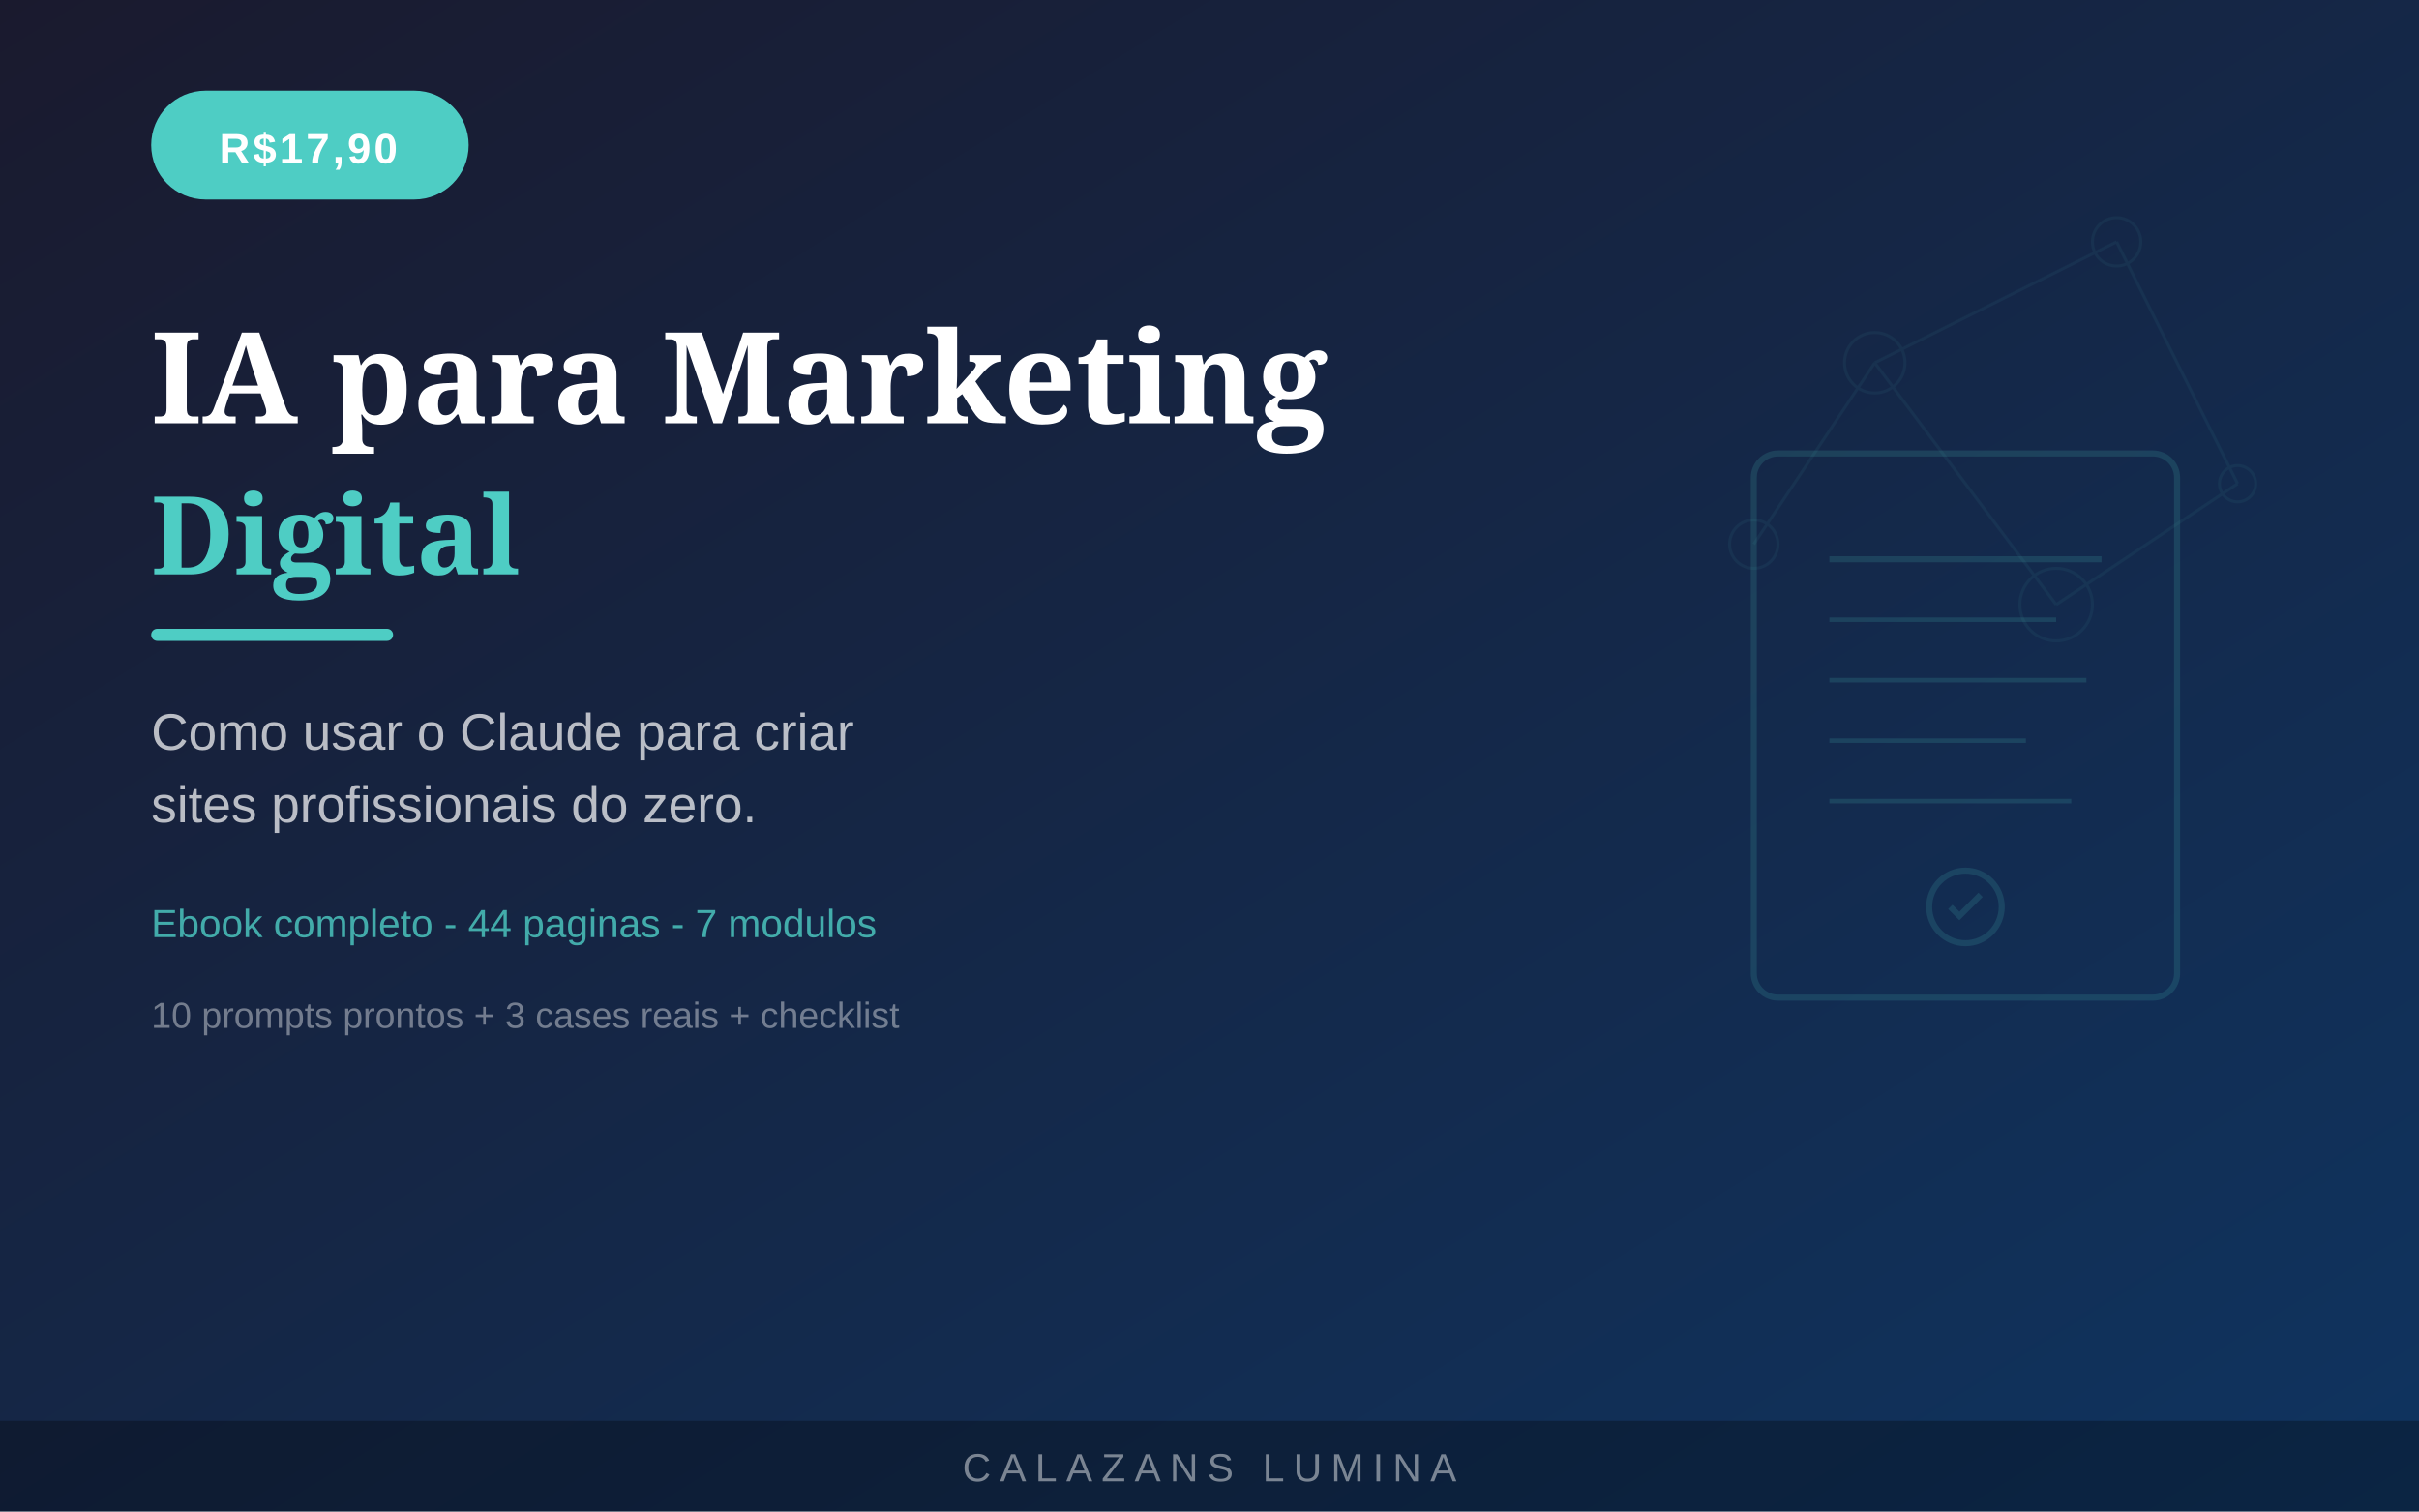
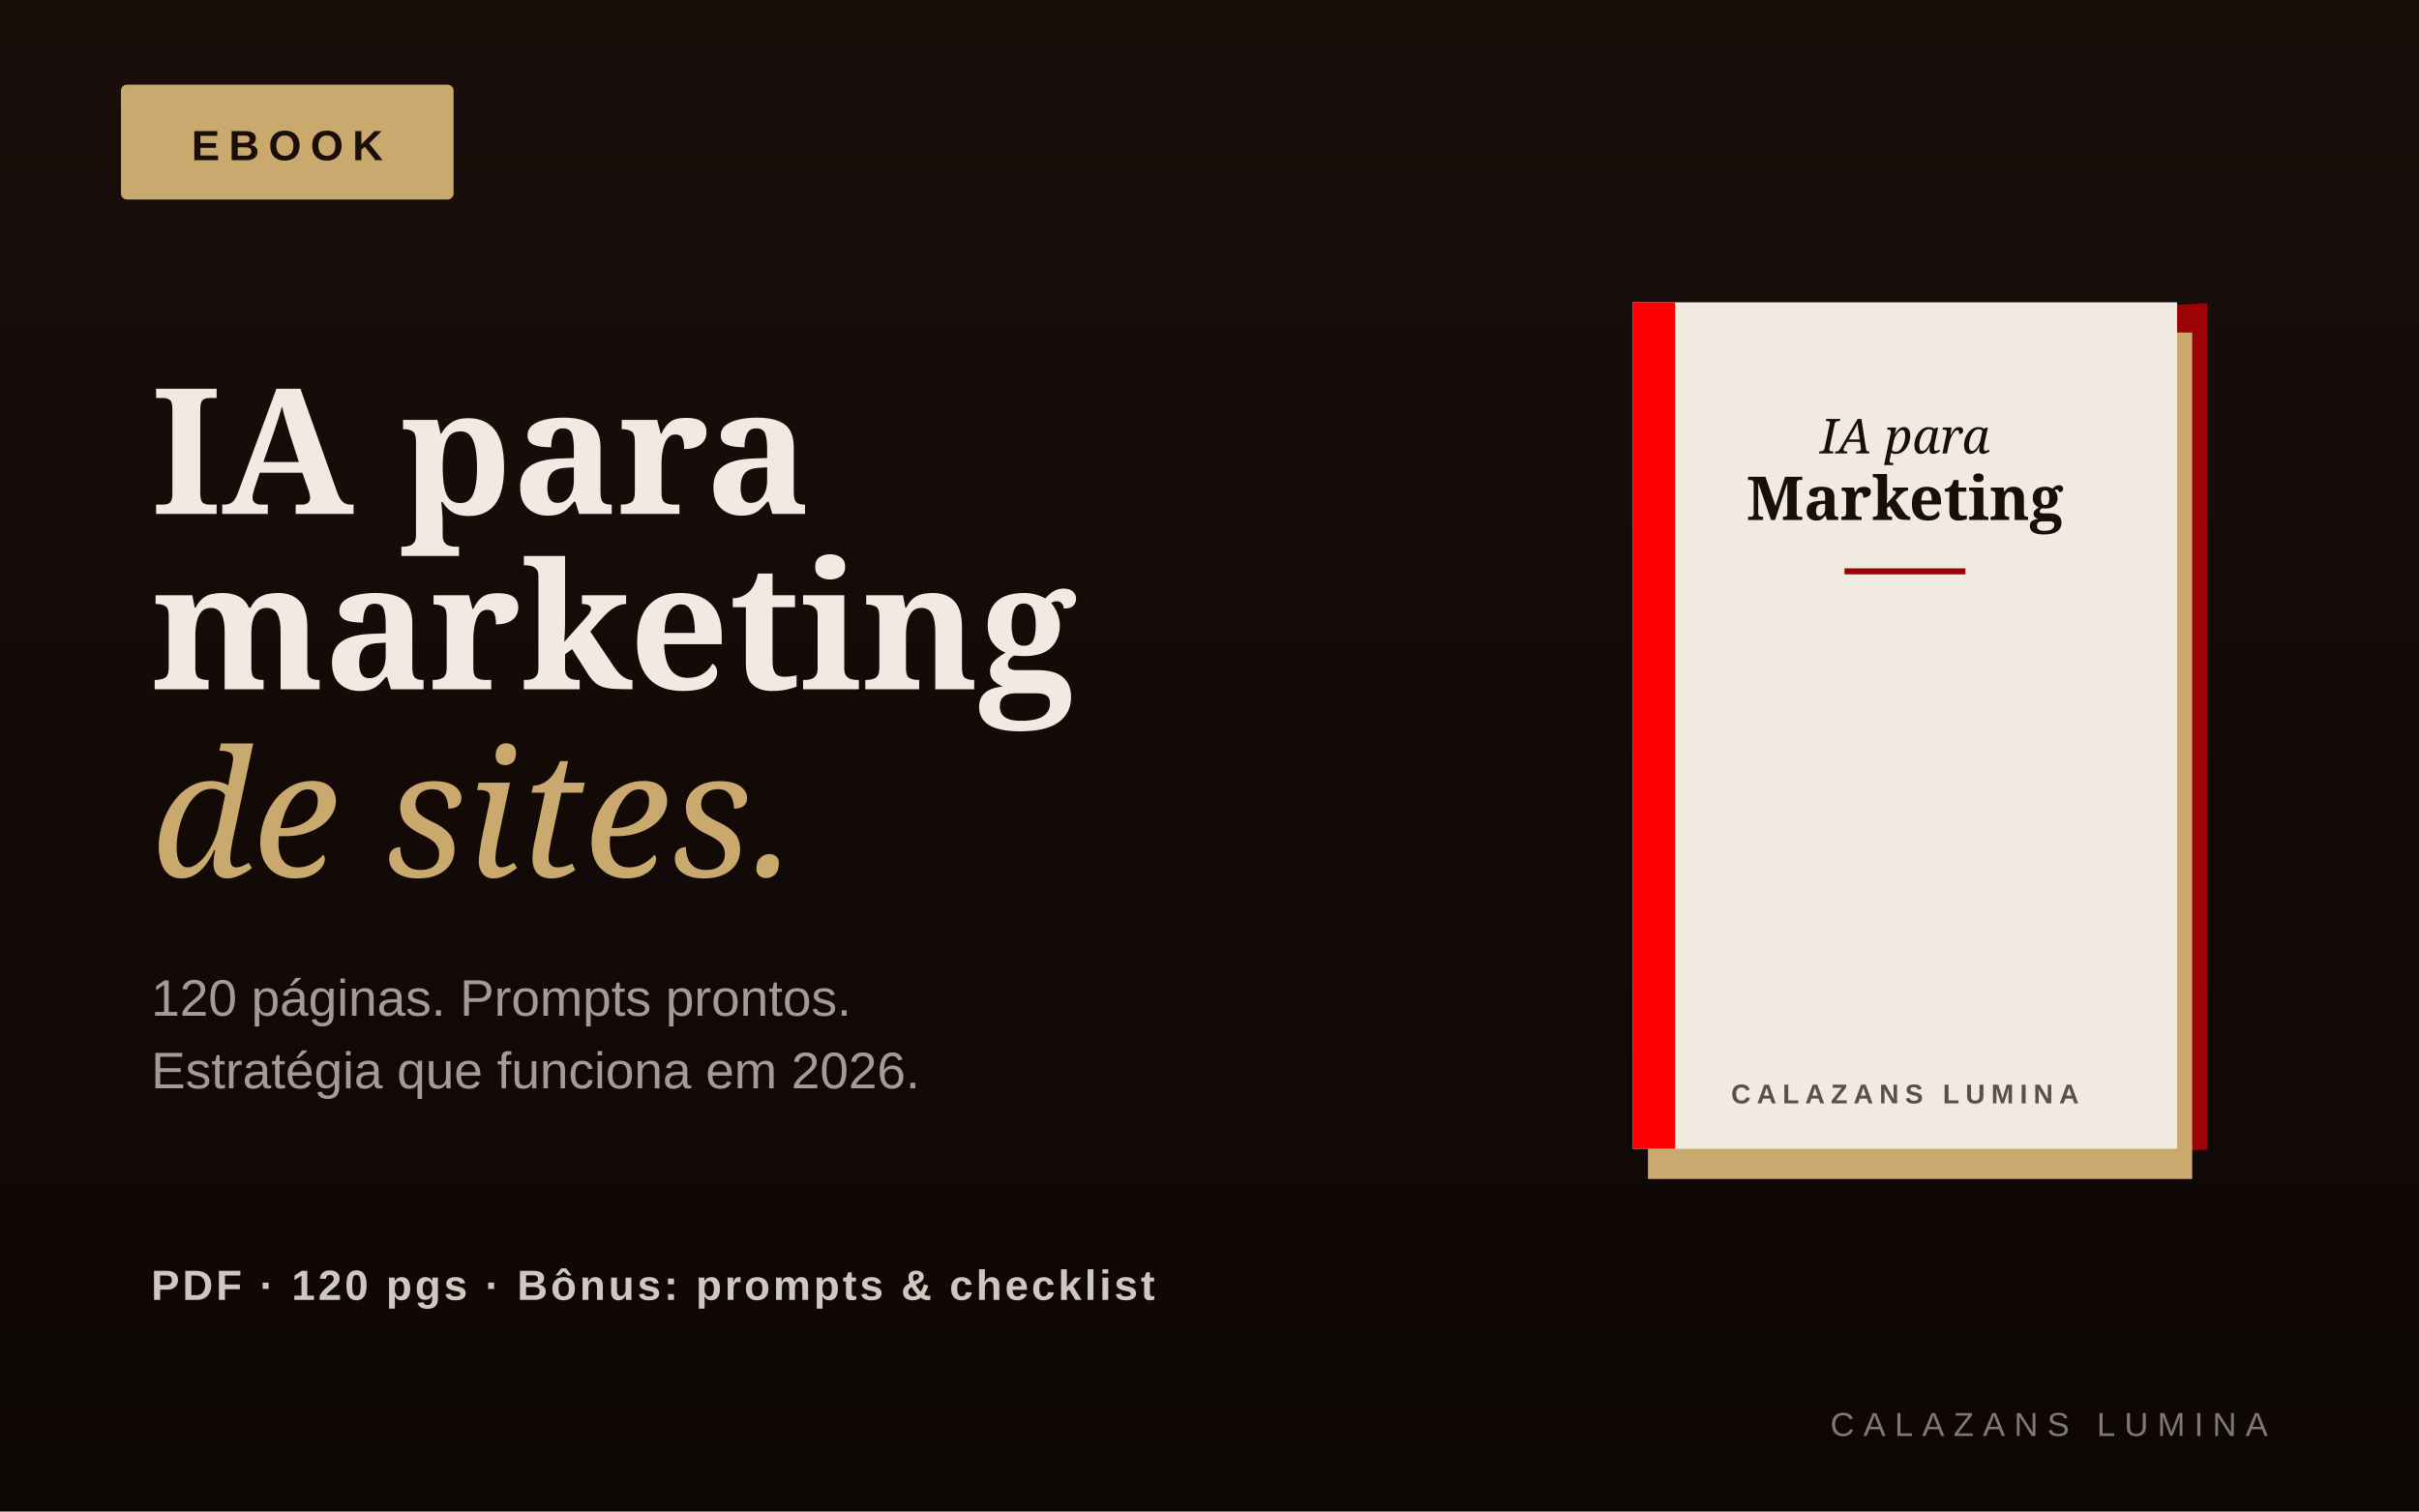
<svg xmlns="http://www.w3.org/2000/svg" width="800" height="500" viewBox="0 0 800 500">
  <defs>
-     <linearGradient id="bg" x1="0%" y1="0%" x2="100%" y2="100%">
-       <stop offset="0%" style="stop-color:#1a1a2e" />
-       <stop offset="100%" style="stop-color:#0f3460" />
+     <linearGradient id="ink-grad" x1="0%" y1="0%" x2="0%" y2="100%">
+       <stop offset="0%" stop-color="#1A0E0B" />
+       <stop offset="100%" stop-color="#0d0706" />
    </linearGradient>
  </defs>
-   <rect width="800" height="500" fill="url(#bg)" />
-   <g opacity="0.06" stroke="#4ecdc4" stroke-width="1" fill="none">
-     <circle cx="620" cy="120" r="10" />
-     <circle cx="700" cy="80" r="8" />
-     <circle cx="680" cy="200" r="12" />
-     <circle cx="580" cy="180" r="8" />
-     <circle cx="740" cy="160" r="6" />
-     <line x1="620" y1="120" x2="700" y2="80" />
-     <line x1="620" y1="120" x2="680" y2="200" />
-     <line x1="700" y1="80" x2="740" y2="160" />
-     <line x1="580" y1="180" x2="620" y2="120" />
-     <line x1="680" y1="200" x2="740" y2="160" />
+   <rect width="800" height="500" fill="url(#ink-grad)" />
+   <g transform="translate(640, 250)">
+     <rect x="-90" y="-145" width="180" height="280" fill="#9C0307" transform="skewY(-3)" />
+     <rect x="-95" y="-140" width="180" height="280" fill="#C9A96E" />
+     <rect x="-100" y="-150" width="180" height="280" fill="#F1EAE0" />
+     <rect x="-100" y="-150" width="14" height="280" fill="#FF0005" />
+     <text x="-10" y="-100" font-family="Georgia, 'DM Serif Display', serif" font-size="16" font-style="italic" font-weight="400" fill="#1A0E0B" text-anchor="middle">IA para</text>
+     <text x="-10" y="-78" font-family="Georgia, 'DM Serif Display', serif" font-size="20" font-weight="700" fill="#1A0E0B" text-anchor="middle">Marketing</text>
+     <rect x="-30" y="-62" width="40" height="2" fill="#9C0307" />
+     <text x="-10" y="115" font-family="Arial, Helvetica, sans-serif" font-size="9" font-weight="700" fill="#1A0E0B" text-anchor="middle" letter-spacing="2" opacity="0.7">CALAZANS LUMINA</text>
  </g>
-   <g transform="translate(560, 140)" opacity="0.15">
-     <rect x="20" y="10" width="140" height="180" rx="8" fill="none" stroke="#4ecdc4" stroke-width="2" />
-     <line x1="45" y1="45" x2="135" y2="45" stroke="#4ecdc4" stroke-width="2" />
-     <line x1="45" y1="65" x2="120" y2="65" stroke="#4ecdc4" stroke-width="1.5" />
-     <line x1="45" y1="85" x2="130" y2="85" stroke="#4ecdc4" stroke-width="1.5" />
-     <line x1="45" y1="105" x2="110" y2="105" stroke="#4ecdc4" stroke-width="1.5" />
-     <line x1="45" y1="125" x2="125" y2="125" stroke="#4ecdc4" stroke-width="1.5" />
-     <circle cx="90" cy="160" r="12" fill="none" stroke="#4ecdc4" stroke-width="2" />
-     <path d="M85 160 L88 163 L95 156" fill="none" stroke="#4ecdc4" stroke-width="2" />
-   </g>
-   <rect x="50" y="30" width="105" height="36" rx="18" fill="#4ecdc4" />
-   <text x="102" y="54" font-family="Arial,Helvetica,sans-serif" font-size="14" font-weight="bold" fill="#ffffff" text-anchor="middle" letter-spacing="1">R$17,90</text>
-   <text x="50" y="140" font-family="Georgia,serif" font-size="42" font-weight="bold" fill="#ffffff">IA para Marketing</text>
-   <text x="50" y="190" font-family="Georgia,serif" font-size="36" font-weight="bold" fill="#4ecdc4">Digital</text>
-   <rect x="50" y="208" width="80" height="4" rx="2" fill="#4ecdc4" />
-   <text x="50" y="248" font-family="Arial,Helvetica,sans-serif" font-size="17" fill="#ffffff" opacity="0.7">Como usar o Claude para criar</text>
-   <text x="50" y="272" font-family="Arial,Helvetica,sans-serif" font-size="17" fill="#ffffff" opacity="0.7">sites profissionais do zero.</text>
-   <text x="50" y="310" font-family="Arial,Helvetica,sans-serif" font-size="13" fill="#4ecdc4" opacity="0.8">Ebook completo - 44 paginas - 7 modulos</text>
-   <text x="50" y="340" font-family="Arial,Helvetica,sans-serif" font-size="12" fill="#ffffff" opacity="0.4">10 prompts prontos + 3 cases reais + checklist</text>
-   <rect x="0" y="470" width="800" height="30" fill="rgba(0,0,0,0.3)" />
-   <text x="400" y="490" font-family="Arial,Helvetica,sans-serif" font-size="13" fill="#ffffff" opacity="0.45" text-anchor="middle" letter-spacing="3">CALAZANS LUMINA</text>
+   <rect x="40" y="28" width="110" height="38" rx="2" fill="#C9A96E" />
+   <text x="95" y="53" font-family="Arial, Helvetica, sans-serif" font-size="14" font-weight="700" fill="#1A0E0B" text-anchor="middle" letter-spacing="3">EBOOK</text>
+   <text x="50" y="170" font-family="Georgia, 'DM Serif Display', serif" font-size="58" font-weight="700" fill="#F1EAE0">IA para</text>
+   <text x="50" y="228" font-family="Georgia, 'DM Serif Display', serif" font-size="58" font-weight="700" fill="#F1EAE0">marketing</text>
+   <text x="50" y="290" font-family="Georgia, 'DM Serif Display', serif" font-size="58" font-style="italic" font-weight="400" fill="#C9A96E">de sites.</text>
+   <text x="50" y="336" font-family="Arial, Helvetica, sans-serif" font-size="17" fill="#F1EAE0" opacity="0.65">120 páginas. Prompts prontos.</text>
+   <text x="50" y="360" font-family="Arial, Helvetica, sans-serif" font-size="17" fill="#F1EAE0" opacity="0.65">Estratégia que funciona em 2026.</text>
+   <text x="50" y="430" font-family="Arial, Helvetica, sans-serif" font-size="14" font-weight="700" fill="#F1EAE0" letter-spacing="1" opacity="0.85">PDF · 120 pgs · Bônus: prompts &amp; checklist</text>
+   <text x="750" y="475" font-family="Arial, Helvetica, sans-serif" font-size="11" fill="#F1EAE0" text-anchor="end" letter-spacing="3" opacity="0.5">CALAZANS LUMINA</text>
</svg>
